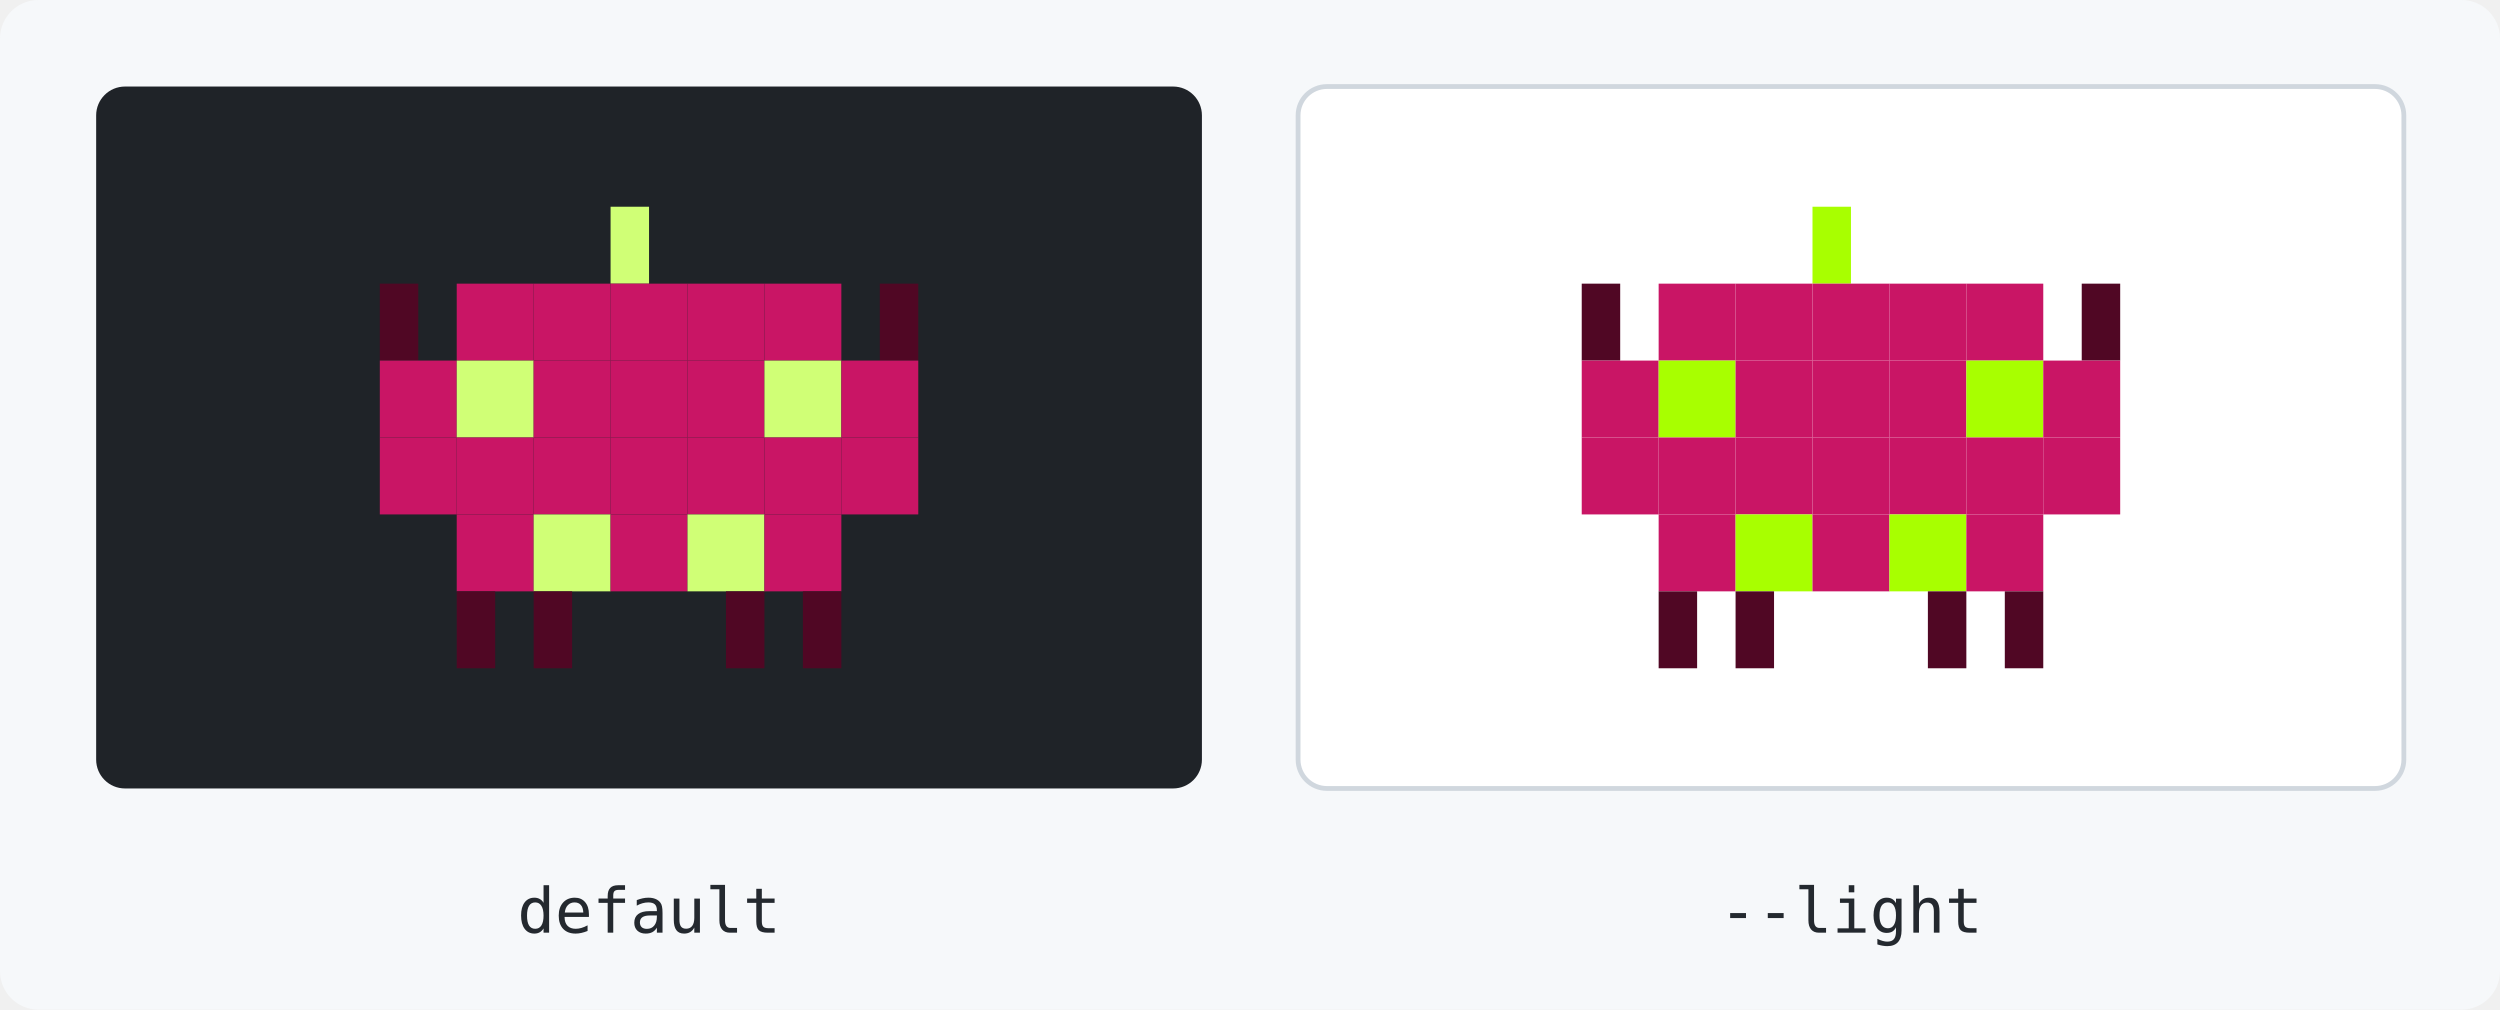
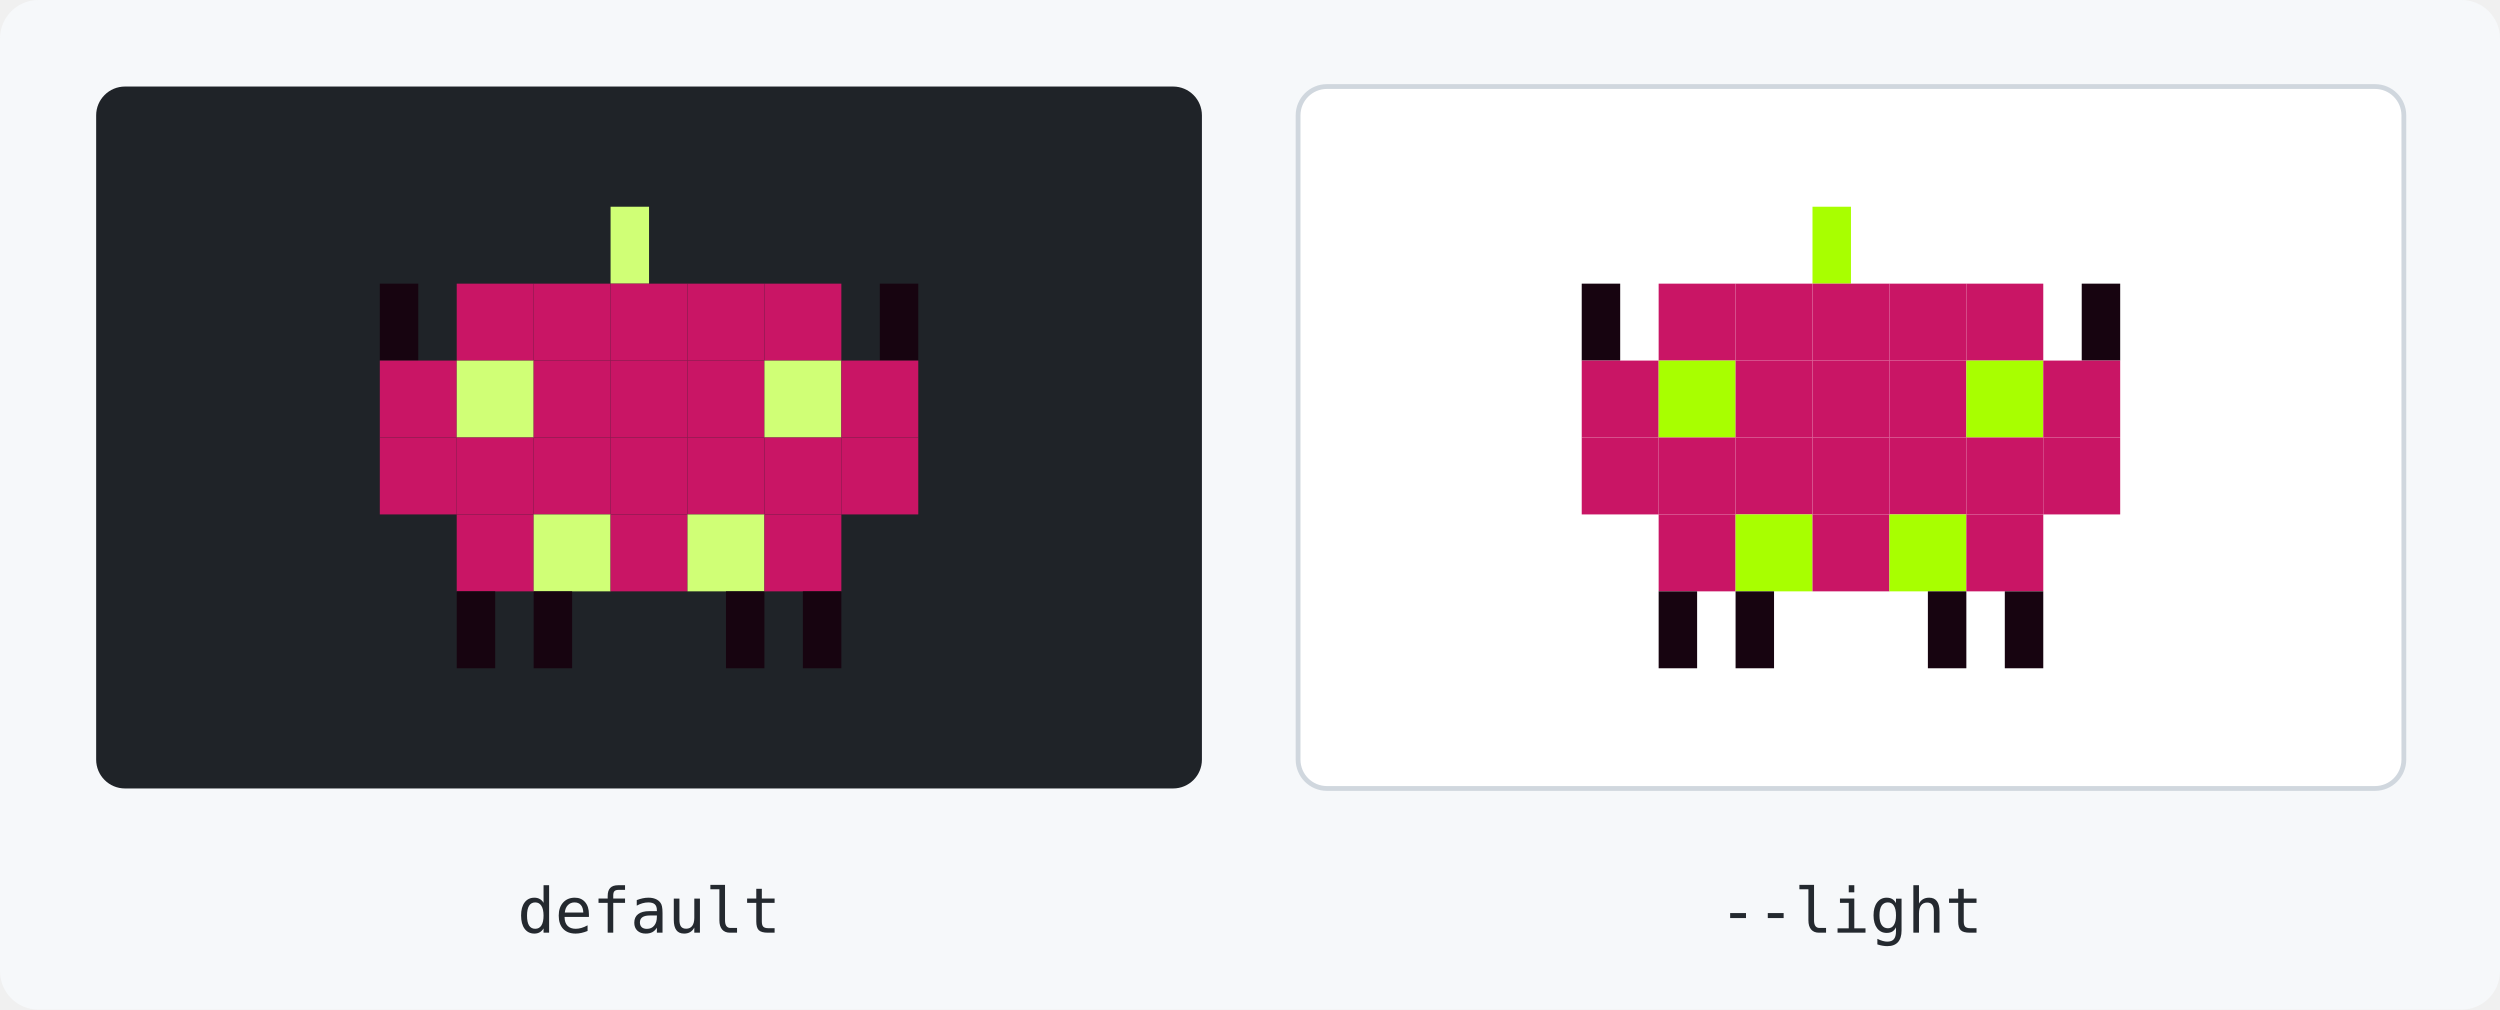
<svg xmlns="http://www.w3.org/2000/svg" width="520" height="210" viewBox="0 0 520 210" role="img" aria-label="default and --light mode clingons side by side">
  <rect width="520" height="210" rx="8" fill="#f6f8fa" />
  <rect x="20" y="18" width="230" height="146" rx="6" fill="#1f2328" />
  <rect x="127" y="43" width="8" height="16" fill="#d0ff76" />
-   <rect x="79" y="59" width="8" height="16" fill="#500724" />
+   <rect x="79" y="59" width="8" height="16" fill="#170410" />
  <rect x="95" y="59" width="16" height="16" fill="#c91565" />
  <rect x="111" y="59" width="16" height="16" fill="#c91565" />
  <rect x="127" y="59" width="16" height="16" fill="#c91565" />
  <rect x="143" y="59" width="16" height="16" fill="#c91565" />
  <rect x="159" y="59" width="16" height="16" fill="#c91565" />
-   <rect x="183" y="59" width="8" height="16" fill="#500724" />
+   <rect x="183" y="59" width="8" height="16" fill="#170410" />
  <rect x="79" y="75" width="16" height="16" fill="#c91565" />
  <rect x="95" y="75" width="16" height="16" fill="#d0ff76" />
  <rect x="111" y="75" width="16" height="16" fill="#c91565" />
  <rect x="127" y="75" width="16" height="16" fill="#c91565" />
  <rect x="143" y="75" width="16" height="16" fill="#c91565" />
  <rect x="159" y="75" width="16" height="16" fill="#d0ff76" />
  <rect x="175" y="75" width="16" height="16" fill="#c91565" />
  <rect x="79" y="91" width="16" height="16" fill="#c91565" />
  <rect x="95" y="91" width="16" height="16" fill="#c91565" />
  <rect x="111" y="91" width="16" height="16" fill="#c91565" />
  <rect x="127" y="91" width="16" height="16" fill="#c91565" />
  <rect x="143" y="91" width="16" height="16" fill="#c91565" />
  <rect x="159" y="91" width="16" height="16" fill="#c91565" />
  <rect x="175" y="91" width="16" height="16" fill="#c91565" />
  <rect x="95" y="107" width="16" height="16" fill="#c91565" />
  <rect x="111" y="107" width="16" height="16" fill="#d0ff76" />
  <rect x="127" y="107" width="16" height="16" fill="#c91565" />
  <rect x="143" y="107" width="16" height="16" fill="#d0ff76" />
  <rect x="159" y="107" width="16" height="16" fill="#c91565" />
-   <rect x="95" y="123" width="8" height="16" fill="#500724" />
-   <rect x="111" y="123" width="8" height="16" fill="#500724" />
-   <rect x="151" y="123" width="8" height="16" fill="#500724" />
-   <rect x="167" y="123" width="8" height="16" fill="#500724" />
+   <rect x="95" y="123" width="8" height="16" fill="#170410" />
+   <rect x="111" y="123" width="8" height="16" fill="#170410" />
+   <rect x="151" y="123" width="8" height="16" fill="#170410" />
+   <rect x="167" y="123" width="8" height="16" fill="#170410" />
  <rect x="270" y="18" width="230" height="146" rx="6" fill="#ffffff" stroke="#d0d7de" />
  <rect x="377" y="43" width="8" height="16" fill="#a8ff00" />
-   <rect x="329" y="59" width="8" height="16" fill="#500724" />
+   <rect x="329" y="59" width="8" height="16" fill="#170410" />
  <rect x="345" y="59" width="16" height="16" fill="#c91565" />
  <rect x="361" y="59" width="16" height="16" fill="#c91565" />
  <rect x="377" y="59" width="16" height="16" fill="#c91565" />
  <rect x="393" y="59" width="16" height="16" fill="#c91565" />
  <rect x="409" y="59" width="16" height="16" fill="#c91565" />
-   <rect x="433" y="59" width="8" height="16" fill="#500724" />
+   <rect x="433" y="59" width="8" height="16" fill="#170410" />
  <rect x="329" y="75" width="16" height="16" fill="#c91565" />
  <rect x="345" y="75" width="16" height="16" fill="#a8ff00" />
  <rect x="361" y="75" width="16" height="16" fill="#c91565" />
  <rect x="377" y="75" width="16" height="16" fill="#c91565" />
  <rect x="393" y="75" width="16" height="16" fill="#c91565" />
  <rect x="409" y="75" width="16" height="16" fill="#a8ff00" />
  <rect x="425" y="75" width="16" height="16" fill="#c91565" />
  <rect x="329" y="91" width="16" height="16" fill="#c91565" />
  <rect x="345" y="91" width="16" height="16" fill="#c91565" />
  <rect x="361" y="91" width="16" height="16" fill="#c91565" />
  <rect x="377" y="91" width="16" height="16" fill="#c91565" />
  <rect x="393" y="91" width="16" height="16" fill="#c91565" />
  <rect x="409" y="91" width="16" height="16" fill="#c91565" />
  <rect x="425" y="91" width="16" height="16" fill="#c91565" />
  <rect x="345" y="107" width="16" height="16" fill="#c91565" />
  <rect x="361" y="107" width="16" height="16" fill="#a8ff00" />
  <rect x="377" y="107" width="16" height="16" fill="#c91565" />
  <rect x="393" y="107" width="16" height="16" fill="#a8ff00" />
  <rect x="409" y="107" width="16" height="16" fill="#c91565" />
-   <rect x="345" y="123" width="8" height="16" fill="#500724" />
-   <rect x="361" y="123" width="8" height="16" fill="#500724" />
-   <rect x="401" y="123" width="8" height="16" fill="#500724" />
-   <rect x="417" y="123" width="8" height="16" fill="#500724" />
+   <rect x="345" y="123" width="8" height="16" fill="#170410" />
+   <rect x="361" y="123" width="8" height="16" fill="#170410" />
+   <rect x="401" y="123" width="8" height="16" fill="#170410" />
+   <rect x="417" y="123" width="8" height="16" fill="#170410" />
  <text x="135" y="194" text-anchor="middle" font-family="ui-monospace, SFMono-Regular, Menlo, Consolas, monospace" font-size="13" font-weight="400" fill="#24292f">default</text>
  <text x="385" y="194" text-anchor="middle" font-family="ui-monospace, SFMono-Regular, Menlo, Consolas, monospace" font-size="13" font-weight="400" fill="#24292f">--light</text>
</svg>
